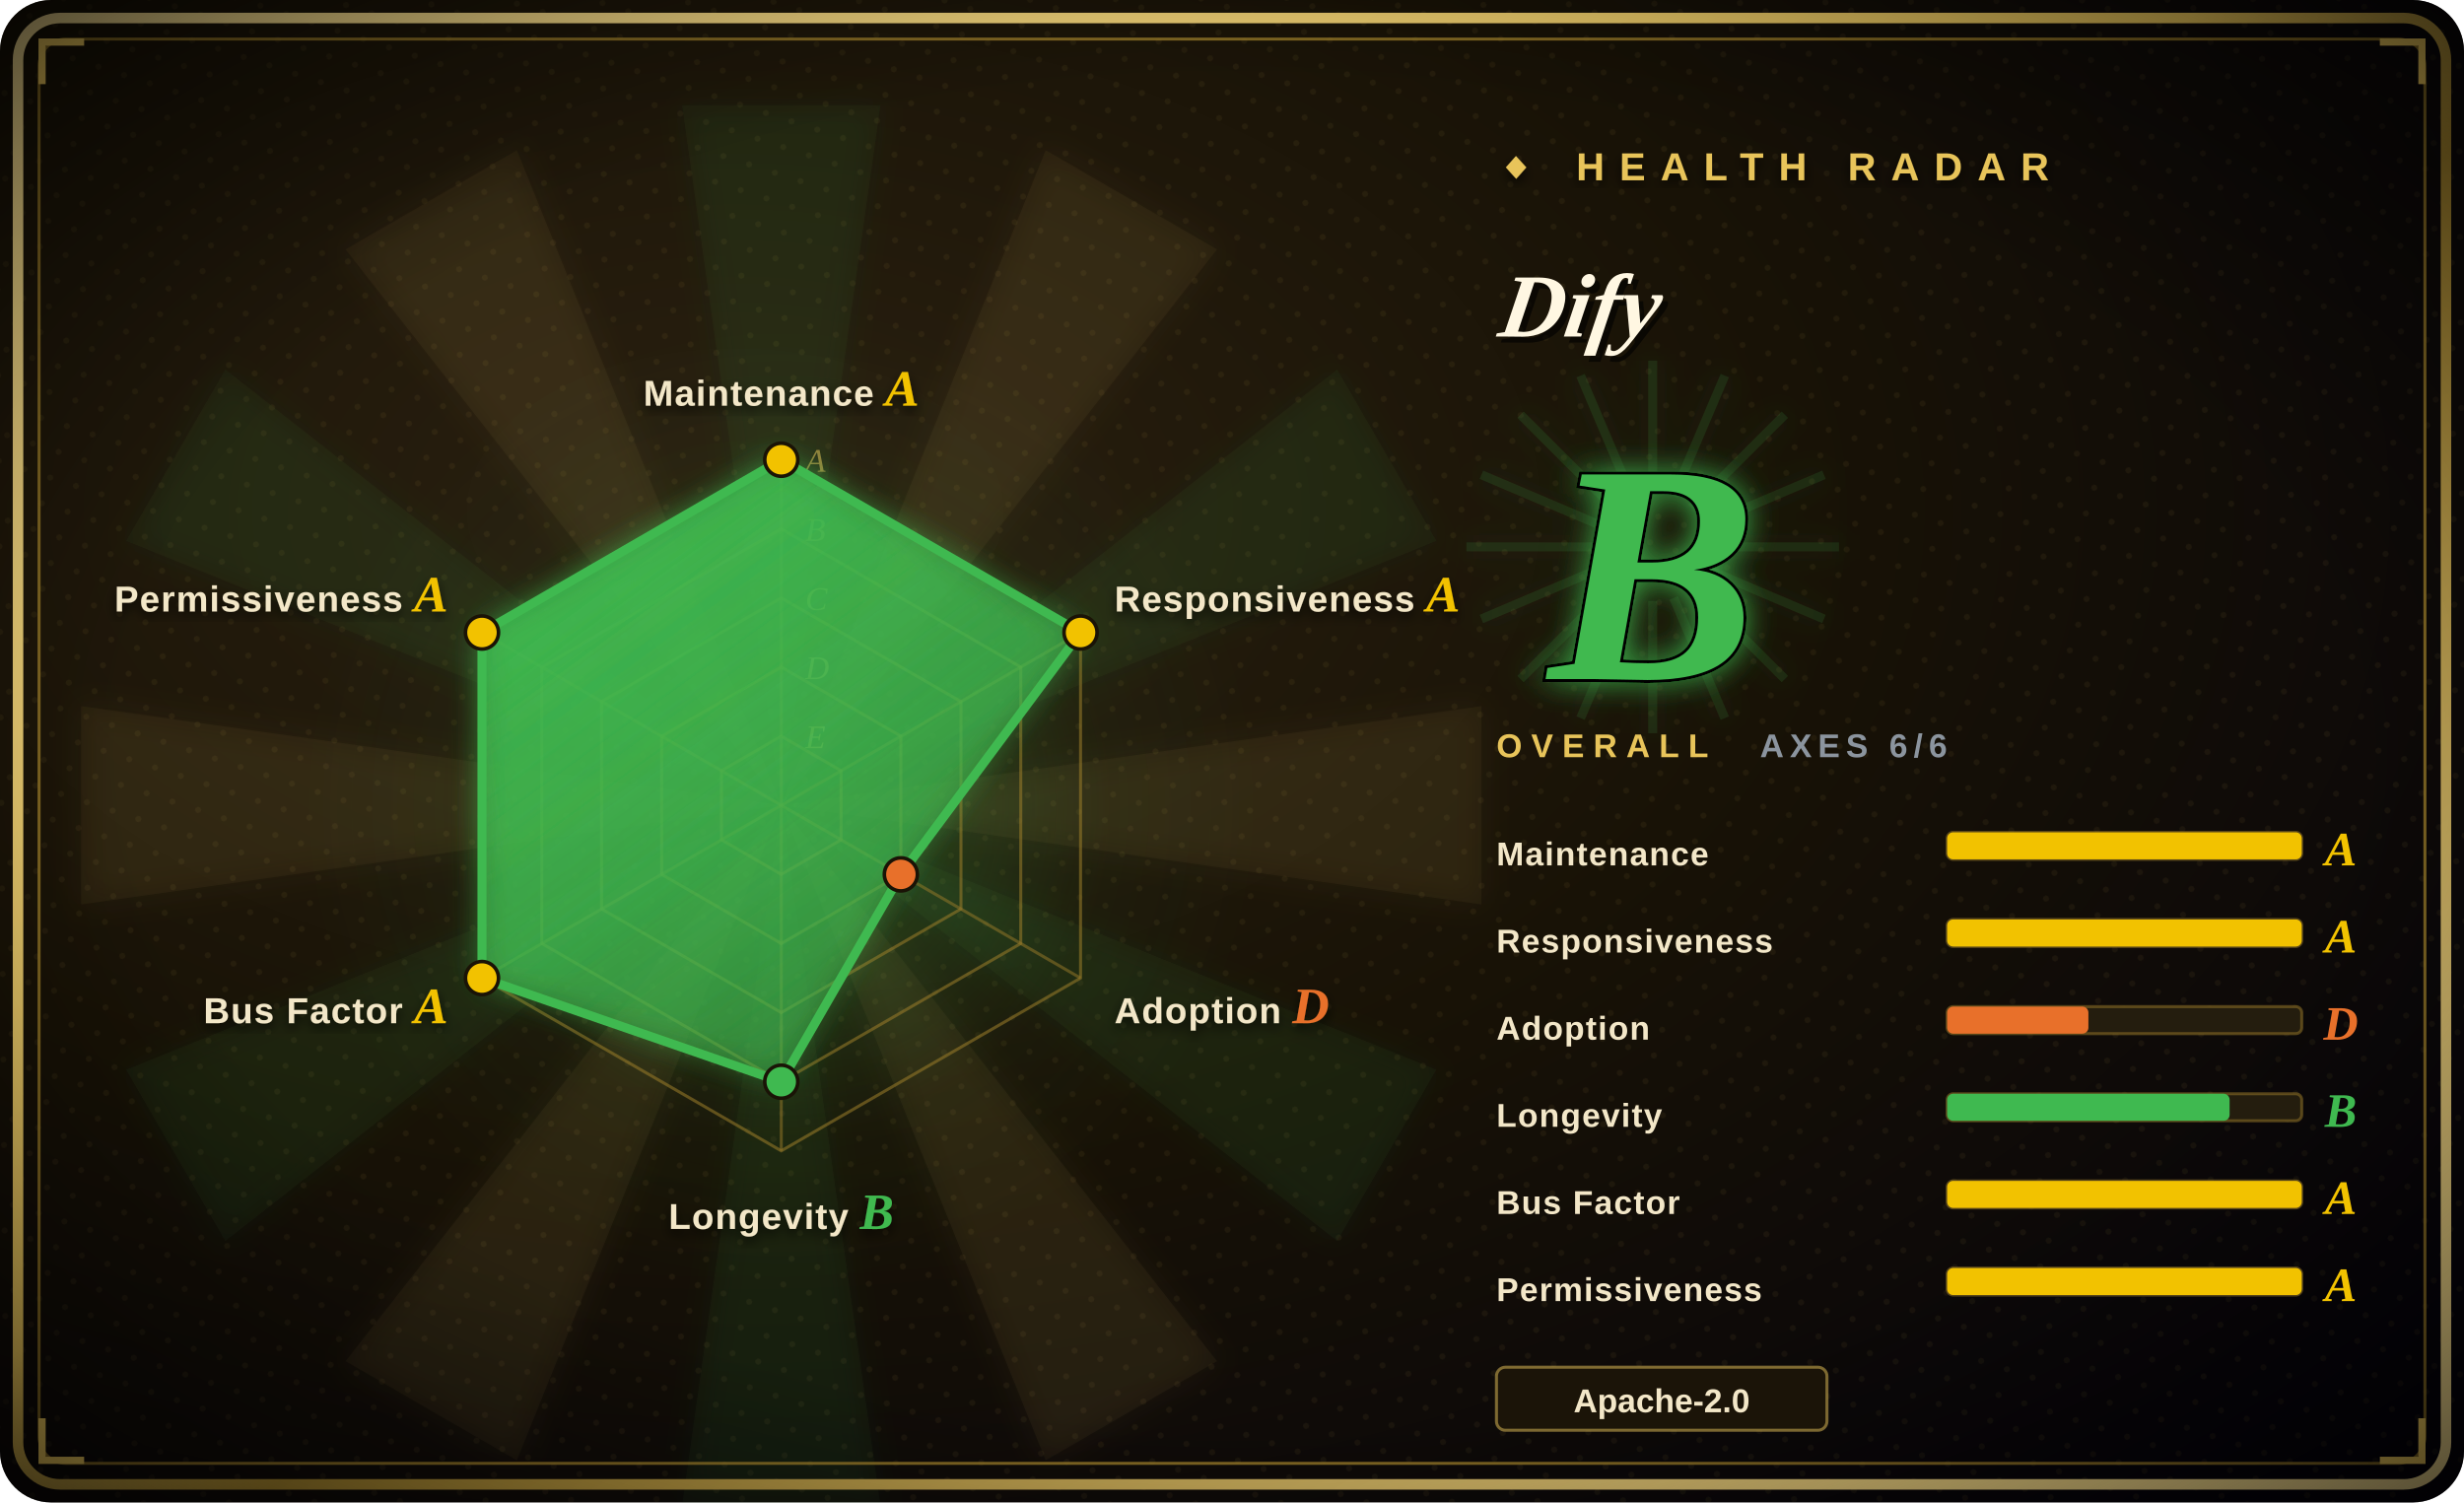
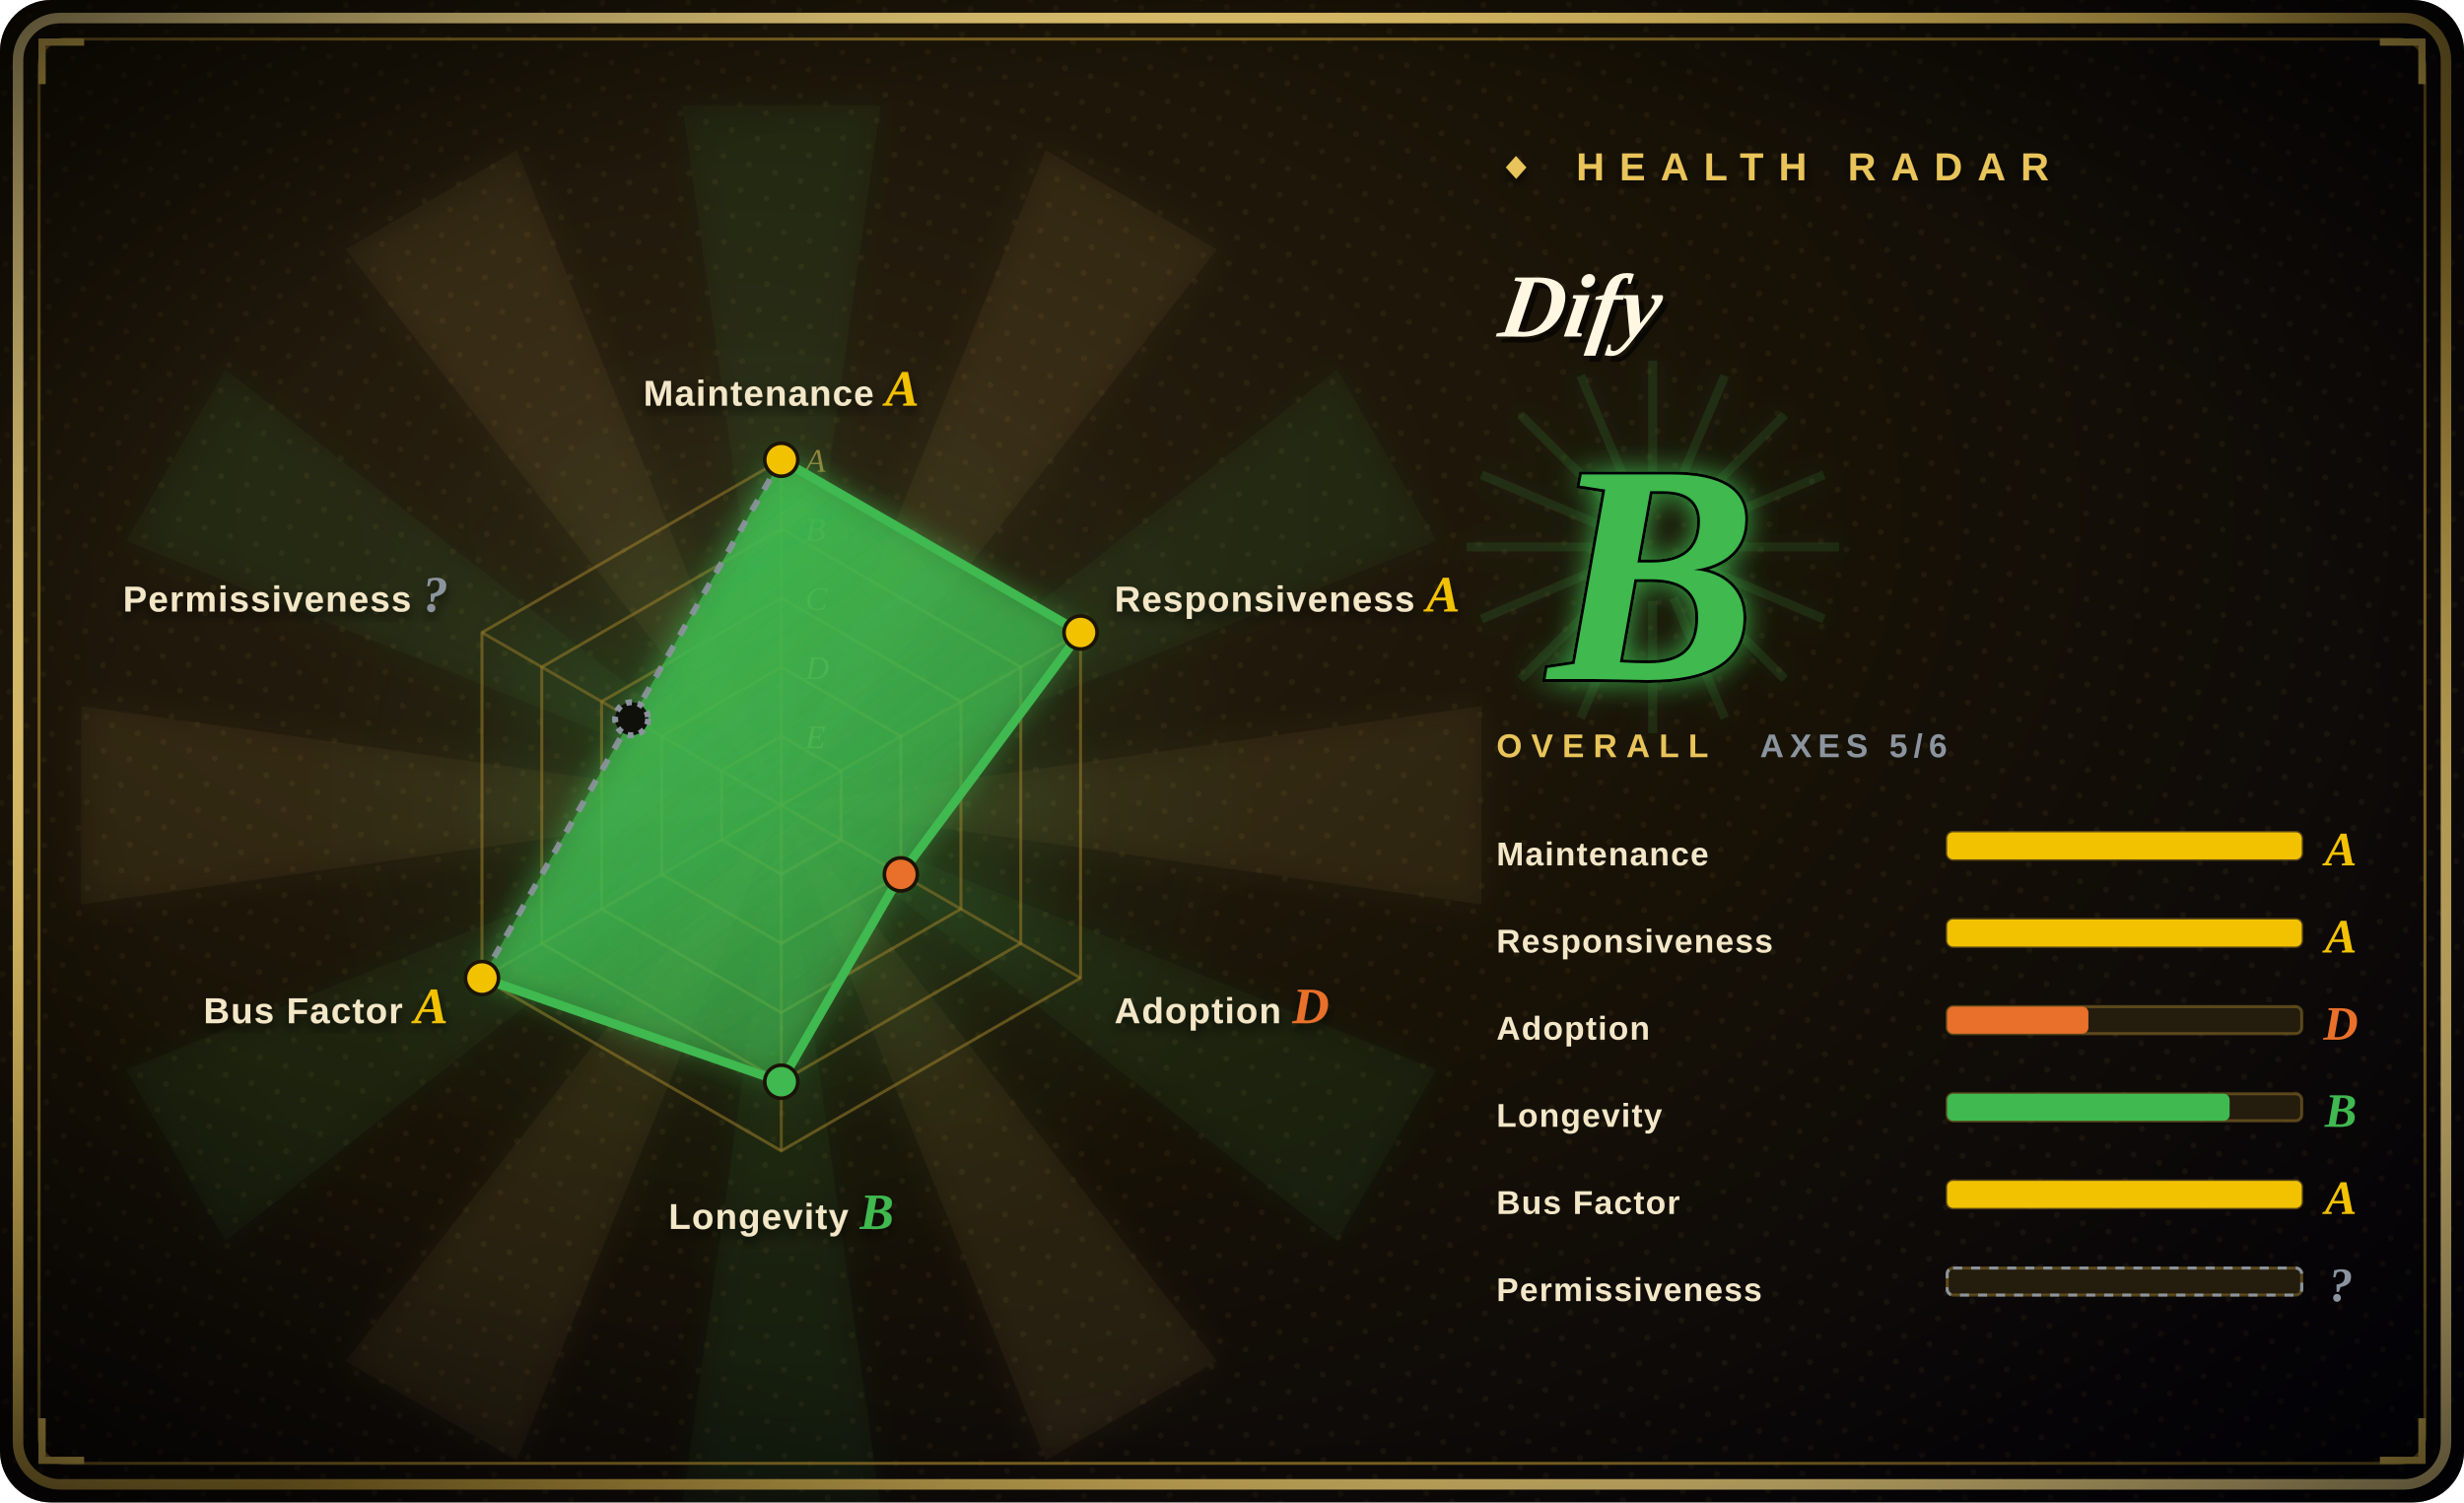
<svg xmlns="http://www.w3.org/2000/svg" width="820" height="500" viewBox="0 0 820 500">
  <defs>
    <radialGradient id="bg" cx="30%" cy="34%" r="90%">
      <stop offset="0%" stop-color="#2a2010" />
      <stop offset="48%" stop-color="#181206" />
      <stop offset="100%" stop-color="#05030a" />
    </radialGradient>
    <radialGradient id="vig" cx="50%" cy="50%" r="72%">
      <stop offset="62%" stop-color="#000000" stop-opacity="0" />
      <stop offset="100%" stop-color="#000000" stop-opacity="0.72" />
    </radialGradient>
    <linearGradient id="frame" x1="0" y1="0" x2="1" y2="1">
      <stop offset="0%" stop-color="#f6dd92" />
      <stop offset="45%" stop-color="#E8C45A" />
      <stop offset="55%" stop-color="#9c7d2a" />
      <stop offset="100%" stop-color="#f6dd92" />
    </linearGradient>
    <linearGradient id="poly" x1="0" y1="0" x2="0.7" y2="1">
      <stop offset="0%" stop-color="#3FB950" stop-opacity="0.92" />
      <stop offset="100%" stop-color="#3FB950" stop-opacity="0.34" />
    </linearGradient>
    <radialGradient id="halo" cx="50%" cy="50%" r="50%">
      <stop offset="0%" stop-color="#3FB950" stop-opacity="0.34" />
      <stop offset="68%" stop-color="#3FB950" stop-opacity="0.04" />
      <stop offset="100%" stop-color="#3FB950" stop-opacity="0" />
    </radialGradient>
    <filter id="glow" x="-60%" y="-60%" width="220%" height="220%">
      <feGaussianBlur stdDeviation="5" result="b" />
      <feMerge>
        <feMergeNode in="b" />
        <feMergeNode in="SourceGraphic" />
      </feMerge>
    </filter>
    <filter id="soft" x="-30%" y="-30%" width="160%" height="160%">
      <feDropShadow dx="0" dy="2" stdDeviation="2" flood-color="#000" flood-opacity="0.7" />
    </filter>
    <pattern id="halftone" width="9" height="9" patternUnits="userSpaceOnUse" patternTransform="rotate(18)">
      <circle cx="2" cy="2" r="1" fill="#E8C45A" fill-opacity="0.06" />
    </pattern>
  </defs>
  <rect width="820" height="500" rx="17" fill="url(#bg)" />
  <rect width="820" height="500" rx="17" fill="url(#halftone)" />
  <g opacity="0.5" filter="url(#glow)">
    <path d="M260,268 L493,235 L493,301 Z" fill="#E8C45A" fill-opacity="0.10" />
    <path d="M260,268 L478,356 L445,413 Z" fill="#3FB950" fill-opacity="0.10" />
    <path d="M260,268 L405,453 L348,486 Z" fill="#E8C45A" fill-opacity="0.10" />
    <path d="M260,268 L293,501 L227,501 Z" fill="#3FB950" fill-opacity="0.10" />
    <path d="M260,268 L172,486 L115,453 Z" fill="#E8C45A" fill-opacity="0.10" />
    <path d="M260,268 L75,413 L42,356 Z" fill="#3FB950" fill-opacity="0.10" />
    <path d="M260,268 L27,301 L27,235 Z" fill="#E8C45A" fill-opacity="0.10" />
    <path d="M260,268 L42,180 L75,123 Z" fill="#3FB950" fill-opacity="0.10" />
    <path d="M260,268 L115,83 L172,50 Z" fill="#E8C45A" fill-opacity="0.10" />
    <path d="M260,268 L227,35 L293,35 Z" fill="#3FB950" fill-opacity="0.10" />
    <path d="M260,268 L348,50 L405,83 Z" fill="#E8C45A" fill-opacity="0.10" />
    <path d="M260,268 L445,123 L478,180 Z" fill="#3FB950" fill-opacity="0.10" />
  </g>
  <circle cx="260" cy="268" r="161" fill="url(#halo)" />
  <rect x="6" y="6" width="808" height="488" rx="14" fill="none" stroke="url(#frame)" stroke-width="3.5" />
  <rect x="13" y="13" width="794" height="474" rx="9" fill="none" stroke="#9c7d2a" stroke-width="1" stroke-opacity="0.8" />
  <path d="M14,28 L14,14 L28,14" fill="none" stroke="#E8C45A" stroke-width="2.4" />
  <path d="M806,28 L806,14 L792,14" fill="none" stroke="#E8C45A" stroke-width="2.4" />
  <path d="M14,472 L14,486 L28,486" fill="none" stroke="#E8C45A" stroke-width="2.4" />
  <path d="M806,472 L806,486 L792,486" fill="none" stroke="#E8C45A" stroke-width="2.4" />
  <rect width="820" height="500" rx="17" fill="url(#vig)" />
  <polygon points="260.0,153.0 359.6,210.5 359.6,325.5 260.0,383.0 160.4,325.5 160.4,210.5" fill="none" stroke="#9c7d2a" stroke-opacity="0.55" stroke-width="1" />
  <polygon points="260.0,176.0 339.7,222.0 339.7,314.0 260.0,360.0 180.3,314.0 180.3,222.0" fill="none" stroke="#9c7d2a" stroke-opacity="0.55" stroke-width="1" />
  <polygon points="260.0,199.0 319.8,233.5 319.8,302.5 260.0,337.0 200.2,302.5 200.2,233.5" fill="none" stroke="#9c7d2a" stroke-opacity="0.55" stroke-width="1" />
  <polygon points="260.0,222.0 299.8,245.0 299.8,291.0 260.0,314.0 220.2,291.0 220.2,245.0" fill="none" stroke="#9c7d2a" stroke-opacity="0.55" stroke-width="1" />
  <polygon points="260.0,245.0 279.9,256.5 279.9,279.5 260.0,291.0 240.1,279.5 240.1,256.5" fill="none" stroke="#9c7d2a" stroke-opacity="0.55" stroke-width="1" />
  <line x1="260" y1="268" x2="260.0" y2="153.0" stroke="#9c7d2a" stroke-opacity="0.5" stroke-width="1" />
  <line x1="260" y1="268" x2="359.6" y2="210.5" stroke="#9c7d2a" stroke-opacity="0.5" stroke-width="1" />
  <line x1="260" y1="268" x2="359.6" y2="325.5" stroke="#9c7d2a" stroke-opacity="0.5" stroke-width="1" />
  <line x1="260" y1="268" x2="260.0" y2="383.0" stroke="#9c7d2a" stroke-opacity="0.5" stroke-width="1" />
  <line x1="260" y1="268" x2="160.4" y2="325.5" stroke="#9c7d2a" stroke-opacity="0.5" stroke-width="1" />
  <line x1="260" y1="268" x2="160.4" y2="210.5" stroke="#9c7d2a" stroke-opacity="0.5" stroke-width="1" />
  <text x="268" y="157.0" font-size="11" font-style="italic" fill="#E8C45A" fill-opacity="0.55" font-family="'Georgia','Times New Roman',serif">A</text>
  <text x="268" y="180.0" font-size="11" font-style="italic" fill="#E8C45A" fill-opacity="0.55" font-family="'Georgia','Times New Roman',serif">B</text>
  <text x="268" y="203.0" font-size="11" font-style="italic" fill="#E8C45A" fill-opacity="0.55" font-family="'Georgia','Times New Roman',serif">C</text>
  <text x="268" y="226.0" font-size="11" font-style="italic" fill="#E8C45A" fill-opacity="0.55" font-family="'Georgia','Times New Roman',serif">D</text>
  <text x="268" y="249.0" font-size="11" font-style="italic" fill="#E8C45A" fill-opacity="0.55" font-family="'Georgia','Times New Roman',serif">E</text>
-   <polygon points="260.0,153.0 359.6,210.5 299.8,291.0 260.0,360.0 160.4,325.5 160.4,210.5" fill="url(#poly)" filter="url(#glow)" />
+   <polygon points="260.0,153.0 359.6,210.5 299.8,291.0 260.0,360.0 160.4,325.5 210.2,239.2" fill="url(#poly)" filter="url(#glow)" />
  <line x1="260.0" y1="153.0" x2="359.6" y2="210.5" stroke="#3FB950" stroke-width="3" />
  <line x1="359.6" y1="210.5" x2="299.8" y2="291.0" stroke="#3FB950" stroke-width="3" />
  <line x1="299.8" y1="291.0" x2="260.0" y2="360.0" stroke="#3FB950" stroke-width="3" />
  <line x1="260.0" y1="360.0" x2="160.4" y2="325.5" stroke="#3FB950" stroke-width="3" />
-   <line x1="160.4" y1="325.5" x2="160.4" y2="210.5" stroke="#3FB950" stroke-width="3" />
-   <line x1="160.4" y1="210.5" x2="260.0" y2="153.0" stroke="#3FB950" stroke-width="3" />
+   <line x1="160.4" y1="325.5" x2="210.2" y2="239.2" stroke="#8B949E" stroke-width="2" stroke-dasharray="4 4" stroke-opacity="0.92" />
+   <line x1="210.2" y1="239.2" x2="260.0" y2="153.0" stroke="#8B949E" stroke-width="2" stroke-dasharray="4 4" stroke-opacity="0.92" />
  <circle cx="260.0" cy="153.0" r="5.5" fill="#F2C200" stroke="#1a1306" stroke-width="1.2" />
  <circle cx="359.6" cy="210.5" r="5.5" fill="#F2C200" stroke="#1a1306" stroke-width="1.2" />
  <circle cx="299.8" cy="291.0" r="5.5" fill="#E8702A" stroke="#1a1306" stroke-width="1.2" />
  <circle cx="260.0" cy="360.0" r="5.5" fill="#3FB950" stroke="#1a1306" stroke-width="1.2" />
  <circle cx="160.4" cy="325.5" r="5.5" fill="#F2C200" stroke="#1a1306" stroke-width="1.2" />
-   <circle cx="160.4" cy="210.5" r="5.5" fill="#F2C200" stroke="#1a1306" stroke-width="1.2" />
+   <circle cx="210.2" cy="239.2" r="5.5" fill="#10100b" stroke="#8B949E" stroke-width="2" stroke-dasharray="2 2" />
  <text x="260.0" y="135.0" font-size="12" font-weight="900" fill="#f3e7c8" text-anchor="middle" font-family="'Arial Black','Helvetica Neue',Arial,sans-serif" letter-spacing="0.4" filter="url(#soft)">Maintenance <tspan fill="#F2C200" font-family="'Georgia','Times New Roman',serif" font-style="italic" font-size="17">A</tspan>
  </text>
  <text x="370.9" y="203.5" font-size="12" font-weight="900" fill="#f3e7c8" text-anchor="start" font-family="'Arial Black','Helvetica Neue',Arial,sans-serif" letter-spacing="0.4" filter="url(#soft)">Responsiveness <tspan fill="#F2C200" font-family="'Georgia','Times New Roman',serif" font-style="italic" font-size="17">A</tspan>
  </text>
  <text x="370.9" y="340.5" font-size="12" font-weight="900" fill="#f3e7c8" text-anchor="start" font-family="'Arial Black','Helvetica Neue',Arial,sans-serif" letter-spacing="0.4" filter="url(#soft)">Adoption <tspan fill="#E8702A" font-family="'Georgia','Times New Roman',serif" font-style="italic" font-size="17">D</tspan>
  </text>
  <text x="260.0" y="409.0" font-size="12" font-weight="900" fill="#f3e7c8" text-anchor="middle" font-family="'Arial Black','Helvetica Neue',Arial,sans-serif" letter-spacing="0.4" filter="url(#soft)">Longevity <tspan fill="#3FB950" font-family="'Georgia','Times New Roman',serif" font-style="italic" font-size="17">B</tspan>
  </text>
  <text x="149.1" y="340.5" font-size="12" font-weight="900" fill="#f3e7c8" text-anchor="end" font-family="'Arial Black','Helvetica Neue',Arial,sans-serif" letter-spacing="0.4" filter="url(#soft)">Bus Factor <tspan fill="#F2C200" font-family="'Georgia','Times New Roman',serif" font-style="italic" font-size="17">A</tspan>
  </text>
-   <text x="149.1" y="203.5" font-size="12" font-weight="900" fill="#f3e7c8" text-anchor="end" font-family="'Arial Black','Helvetica Neue',Arial,sans-serif" letter-spacing="0.4" filter="url(#soft)">Permissiveness <tspan fill="#F2C200" font-family="'Georgia','Times New Roman',serif" font-style="italic" font-size="17">A</tspan>
+   <text x="149.1" y="203.5" font-size="12" font-weight="900" fill="#f3e7c8" text-anchor="end" font-family="'Arial Black','Helvetica Neue',Arial,sans-serif" letter-spacing="0.4" filter="url(#soft)">Permissiveness <tspan fill="#8B949E" font-family="'Georgia','Times New Roman',serif" font-style="italic" font-size="17">?</tspan>
  </text>
  <text x="498" y="60" font-size="13" letter-spacing="5" fill="#E8C45A" font-weight="900" font-family="'Arial Black','Helvetica Neue',Arial,sans-serif" filter="url(#soft)">◆ HEALTH RADAR</text>
  <g transform="translate(498,112) skewX(-9)">
    <text x="2" y="2" font-size="30" font-weight="900" font-style="italic" fill="#000" fill-opacity="0.6" font-family="'Georgia','Times New Roman',serif">Dify</text>
    <text x="0" y="0" font-size="30" font-weight="900" font-style="italic" fill="#fff7e2" font-family="'Georgia','Times New Roman',serif">Dify</text>
  </g>
  <line x1="498" y1="124" x2="648" y2="124" stroke="url(#frame)" stroke-width="2" />
  <g opacity="0.85" filter="url(#glow)">
    <line x1="568" y1="182" x2="612" y2="182" stroke="#3FB950" stroke-opacity="0.16" stroke-width="3" />
    <line x1="567" y1="189" x2="607" y2="206" stroke="#3FB950" stroke-opacity="0.16" stroke-width="3" />
    <line x1="563" y1="195" x2="594" y2="226" stroke="#3FB950" stroke-opacity="0.16" stroke-width="3" />
    <line x1="557" y1="199" x2="574" y2="239" stroke="#3FB950" stroke-opacity="0.16" stroke-width="3" />
    <line x1="550" y1="200" x2="550" y2="244" stroke="#3FB950" stroke-opacity="0.16" stroke-width="3" />
    <line x1="543" y1="199" x2="526" y2="239" stroke="#3FB950" stroke-opacity="0.16" stroke-width="3" />
    <line x1="537" y1="195" x2="506" y2="226" stroke="#3FB950" stroke-opacity="0.16" stroke-width="3" />
    <line x1="533" y1="189" x2="493" y2="206" stroke="#3FB950" stroke-opacity="0.16" stroke-width="3" />
    <line x1="532" y1="182" x2="488" y2="182" stroke="#3FB950" stroke-opacity="0.16" stroke-width="3" />
    <line x1="533" y1="175" x2="493" y2="158" stroke="#3FB950" stroke-opacity="0.16" stroke-width="3" />
    <line x1="537" y1="169" x2="506" y2="138" stroke="#3FB950" stroke-opacity="0.16" stroke-width="3" />
    <line x1="543" y1="165" x2="526" y2="125" stroke="#3FB950" stroke-opacity="0.16" stroke-width="3" />
    <line x1="550" y1="164" x2="550" y2="120" stroke="#3FB950" stroke-opacity="0.16" stroke-width="3" />
    <line x1="557" y1="165" x2="574" y2="125" stroke="#3FB950" stroke-opacity="0.16" stroke-width="3" />
    <line x1="563" y1="169" x2="594" y2="138" stroke="#3FB950" stroke-opacity="0.16" stroke-width="3" />
    <line x1="567" y1="175" x2="607" y2="158" stroke="#3FB950" stroke-opacity="0.16" stroke-width="3" />
  </g>
  <text x="550" y="226" font-size="104" font-weight="900" font-style="italic" text-anchor="middle" fill="#3FB950" stroke="#000" stroke-width="2" paint-order="stroke" font-family="'Georgia','Times New Roman',serif" filter="url(#glow)">B</text>
  <text x="498" y="252" font-size="11" letter-spacing="3" fill="#E8C45A" font-family="'Arial Black','Helvetica Neue',Arial,sans-serif" font-weight="900">OVERALL</text>
-   <text x="648" y="252" font-size="11" letter-spacing="2" fill="#8B949E" font-family="'Arial Black','Helvetica Neue',Arial,sans-serif" font-weight="900" text-anchor="end">AXES 6/6</text>
+   <text x="648" y="252" font-size="11" letter-spacing="2" fill="#8B949E" font-family="'Arial Black','Helvetica Neue',Arial,sans-serif" font-weight="900" text-anchor="end">AXES 5/6</text>
  <text x="498" y="288" font-size="11" font-weight="900" fill="#f3e7c8" font-family="'Arial Black','Helvetica Neue',Arial,sans-serif" letter-spacing="0.4">Maintenance</text>
  <rect x="648" y="277" width="118" height="9" rx="2" fill="#241d0e" stroke="#9c7d2a" stroke-opacity="0.5" />
  <rect x="648" y="277" width="118" height="9" rx="2" fill="#F2C200" />
  <text x="779" y="288" font-size="16" font-weight="900" font-style="italic" fill="#F2C200" font-family="'Georgia','Times New Roman',serif" text-anchor="middle">A</text>
  <text x="498" y="317" font-size="11" font-weight="900" fill="#f3e7c8" font-family="'Arial Black','Helvetica Neue',Arial,sans-serif" letter-spacing="0.4">Responsiveness</text>
  <rect x="648" y="306" width="118" height="9" rx="2" fill="#241d0e" stroke="#9c7d2a" stroke-opacity="0.5" />
  <rect x="648" y="306" width="118" height="9" rx="2" fill="#F2C200" />
  <text x="779" y="317" font-size="16" font-weight="900" font-style="italic" fill="#F2C200" font-family="'Georgia','Times New Roman',serif" text-anchor="middle">A</text>
  <text x="498" y="346" font-size="11" font-weight="900" fill="#f3e7c8" font-family="'Arial Black','Helvetica Neue',Arial,sans-serif" letter-spacing="0.4">Adoption</text>
  <rect x="648" y="335" width="118" height="9" rx="2" fill="#241d0e" stroke="#9c7d2a" stroke-opacity="0.5" />
  <rect x="648" y="335" width="47" height="9" rx="2" fill="#E8702A" />
  <text x="779" y="346" font-size="16" font-weight="900" font-style="italic" fill="#E8702A" font-family="'Georgia','Times New Roman',serif" text-anchor="middle">D</text>
  <text x="498" y="375" font-size="11" font-weight="900" fill="#f3e7c8" font-family="'Arial Black','Helvetica Neue',Arial,sans-serif" letter-spacing="0.4">Longevity</text>
  <rect x="648" y="364" width="118" height="9" rx="2" fill="#241d0e" stroke="#9c7d2a" stroke-opacity="0.5" />
  <rect x="648" y="364" width="94" height="9" rx="2" fill="#3FB950" />
  <text x="779" y="375" font-size="16" font-weight="900" font-style="italic" fill="#3FB950" font-family="'Georgia','Times New Roman',serif" text-anchor="middle">B</text>
  <text x="498" y="404" font-size="11" font-weight="900" fill="#f3e7c8" font-family="'Arial Black','Helvetica Neue',Arial,sans-serif" letter-spacing="0.4">Bus Factor</text>
  <rect x="648" y="393" width="118" height="9" rx="2" fill="#241d0e" stroke="#9c7d2a" stroke-opacity="0.5" />
  <rect x="648" y="393" width="118" height="9" rx="2" fill="#F2C200" />
  <text x="779" y="404" font-size="16" font-weight="900" font-style="italic" fill="#F2C200" font-family="'Georgia','Times New Roman',serif" text-anchor="middle">A</text>
  <text x="498" y="433" font-size="11" font-weight="900" fill="#f3e7c8" font-family="'Arial Black','Helvetica Neue',Arial,sans-serif" letter-spacing="0.4">Permissiveness</text>
  <rect x="648" y="422" width="118" height="9" rx="2" fill="#241d0e" stroke="#9c7d2a" stroke-opacity="0.5" />
-   <rect x="648" y="422" width="118" height="9" rx="2" fill="#F2C200" />
-   <text x="779" y="433" font-size="16" font-weight="900" font-style="italic" fill="#F2C200" font-family="'Georgia','Times New Roman',serif" text-anchor="middle">A</text>
-   <rect x="498" y="455" width="110" height="21" rx="3" fill="#1b1408" stroke="#E8C45A" stroke-opacity="0.5" />
-   <text x="553.0" y="470" font-size="11" font-weight="700" fill="#f3e7c8" text-anchor="middle" font-family="'Arial Black','Helvetica Neue',Arial,sans-serif">Apache-2.0</text>
+   <rect x="648" y="422" width="118" height="9" rx="2" fill="none" stroke="#8B949E" stroke-dasharray="3 3" />
+   <text x="779" y="433" font-size="16" font-weight="900" font-style="italic" fill="#8B949E" font-family="'Georgia','Times New Roman',serif" text-anchor="middle">?</text>
</svg>
